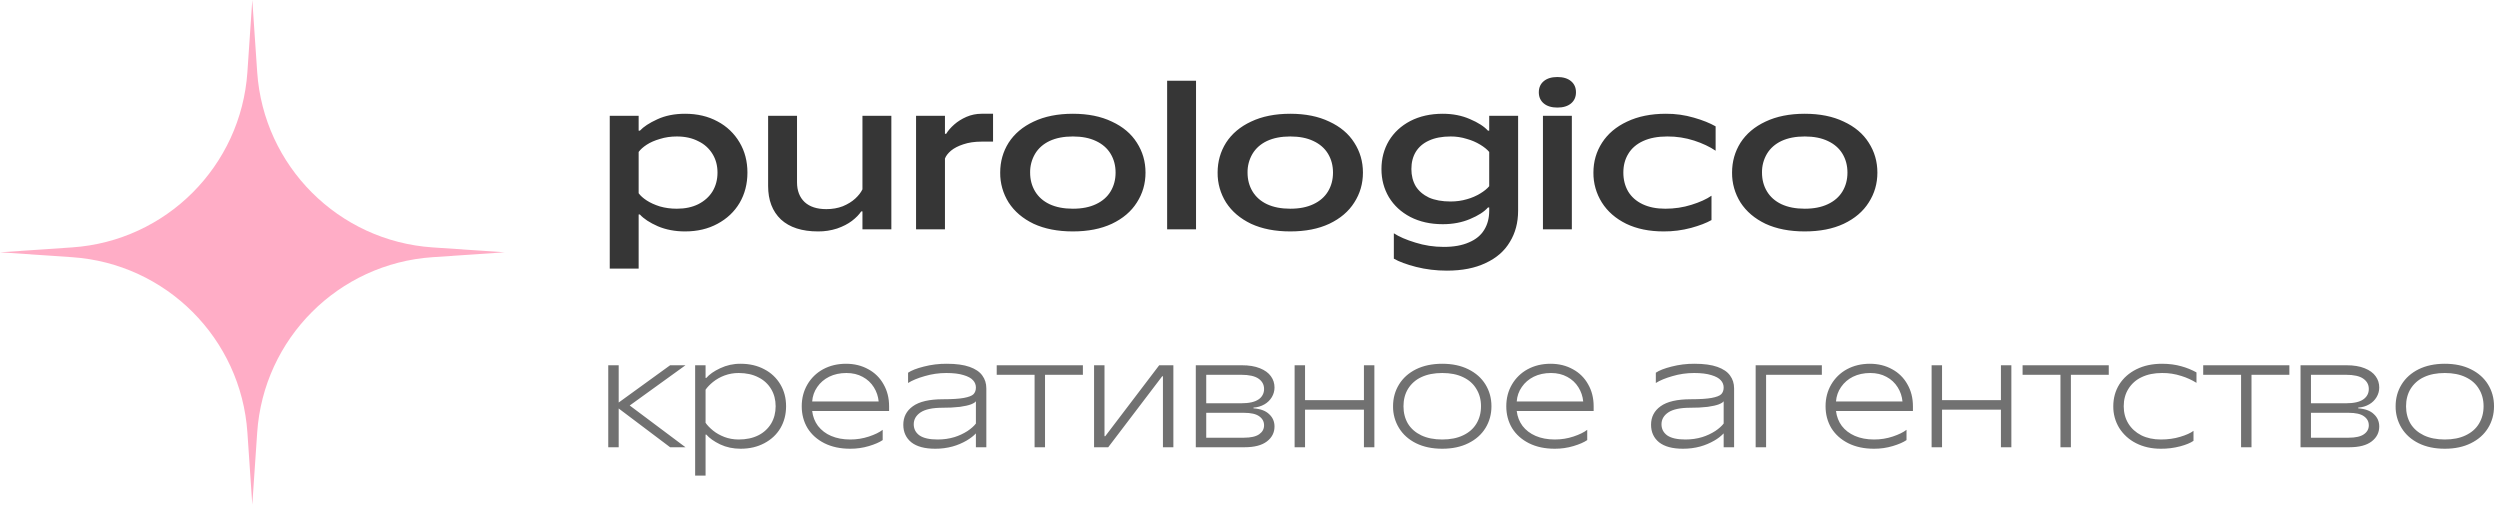
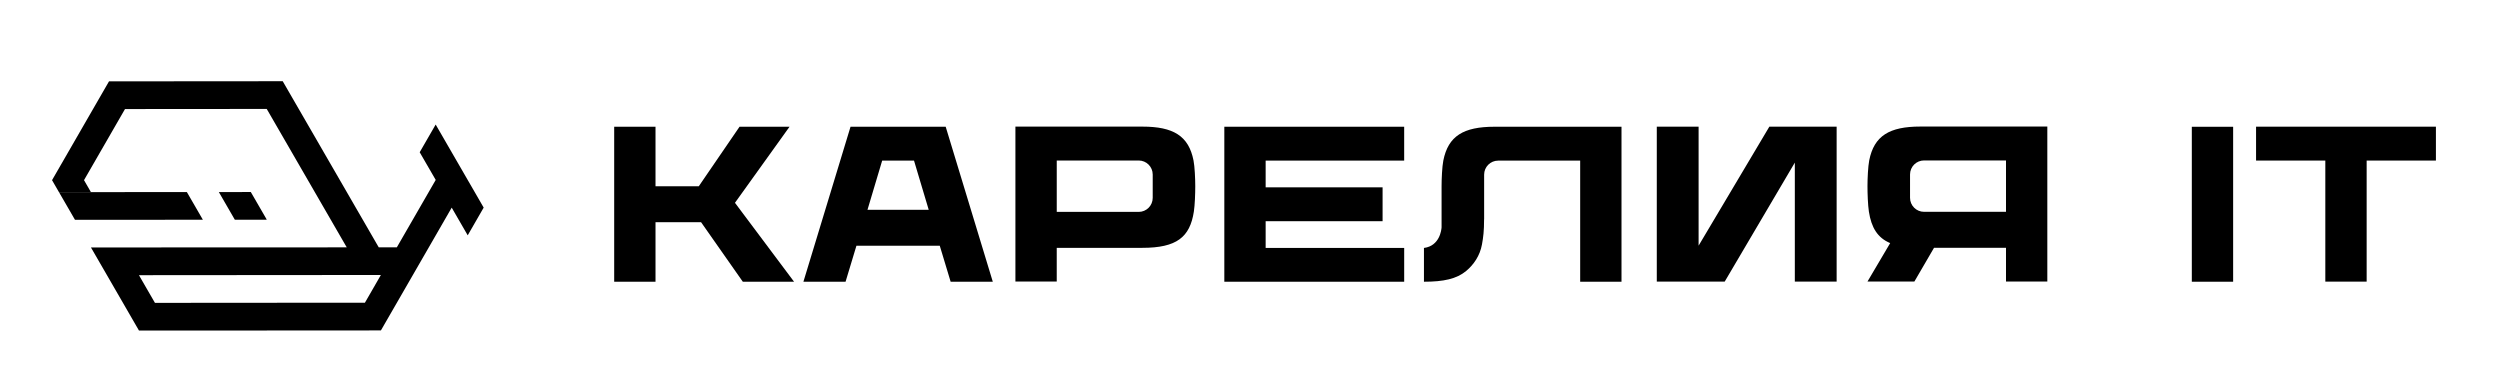
- <svg xmlns="http://www.w3.org/2000/svg" width="218" height="44" fill="none">
-   <path d="M53.17 23.42V10.1h2.52v1.296h.108c.324-.348.828-.678 1.512-.99.696-.324 1.506-.486 2.43-.486 1.068 0 2.01.222 2.826.666a4.815 4.815 0 011.926 1.836c.456.768.684 1.644.684 2.628 0 .984-.228 1.866-.684 2.646-.456.768-1.098 1.374-1.926 1.818-.816.444-1.758.666-2.826.666-.876 0-1.668-.15-2.376-.45-.708-.312-1.23-.654-1.566-1.026h-.108v4.716h-2.52zm5.85-5.22c.72 0 1.344-.132 1.872-.396.54-.276.954-.648 1.242-1.116.288-.48.432-1.026.432-1.638 0-.612-.144-1.152-.432-1.62a2.885 2.885 0 00-1.242-1.116c-.528-.276-1.152-.414-1.872-.414-.528 0-1.02.072-1.476.216-.456.132-.84.3-1.152.504-.312.204-.546.414-.702.63v3.6c.156.216.39.426.702.63.312.204.696.378 1.152.522.456.132.948.198 1.476.198zm12.316 1.98c-1.404 0-2.484-.348-3.24-1.044-.744-.708-1.116-1.68-1.116-2.916V10.1h2.52v5.796c0 .732.222 1.308.666 1.728.444.408 1.074.612 1.89.612.528 0 1.008-.084 1.44-.252.432-.18.792-.402 1.08-.666.288-.264.498-.534.63-.81V10.1h2.52V20h-2.52v-1.566h-.108c-.18.276-.45.552-.81.828-.348.264-.78.486-1.296.666a5.21 5.21 0 01-1.656.252zM79.88 20v-9.9h2.52v1.566h.108c.168-.276.402-.546.702-.81.3-.264.654-.486 1.062-.666.42-.18.858-.27 1.314-.27h1.008v2.43h-1.008c-.6 0-1.128.078-1.584.234-.444.144-.804.33-1.08.558-.264.228-.438.456-.522.684V20h-2.52zm13.673.18c-1.32 0-2.46-.222-3.42-.666-.948-.456-1.674-1.074-2.178-1.854a4.791 4.791 0 01-.738-2.61c0-.96.246-1.83.738-2.61.504-.78 1.23-1.392 2.178-1.836.96-.456 2.1-.684 3.42-.684 1.32 0 2.454.228 3.402.684.96.444 1.686 1.056 2.178 1.836.504.78.756 1.65.756 2.61s-.252 1.83-.756 2.61c-.492.78-1.218 1.398-2.178 1.854-.948.444-2.082.666-3.402.666zm0-1.98c.792 0 1.464-.132 2.016-.396.564-.264.99-.636 1.278-1.116.288-.48.432-1.026.432-1.638 0-.612-.144-1.158-.432-1.638-.288-.48-.714-.852-1.278-1.116-.552-.264-1.224-.396-2.016-.396s-1.47.132-2.034.396c-.552.264-.972.636-1.26 1.116a3.121 3.121 0 00-.432 1.638c0 .612.144 1.158.432 1.638.288.48.708.852 1.26 1.116.564.264 1.242.396 2.034.396zm8.221 1.8V7.04h2.52V20h-2.52zm10.738.18c-1.32 0-2.46-.222-3.42-.666-.948-.456-1.674-1.074-2.178-1.854a4.791 4.791 0 01-.738-2.61c0-.96.246-1.83.738-2.61.504-.78 1.23-1.392 2.178-1.836.96-.456 2.1-.684 3.42-.684 1.32 0 2.454.228 3.402.684.96.444 1.686 1.056 2.178 1.836.504.78.756 1.65.756 2.61s-.252 1.83-.756 2.61c-.492.78-1.218 1.398-2.178 1.854-.948.444-2.082.666-3.402.666zm0-1.98c.792 0 1.464-.132 2.016-.396.564-.264.99-.636 1.278-1.116.288-.48.432-1.026.432-1.638 0-.612-.144-1.158-.432-1.638-.288-.48-.714-.852-1.278-1.116-.552-.264-1.224-.396-2.016-.396s-1.47.132-2.034.396c-.552.264-.972.636-1.26 1.116a3.121 3.121 0 00-.432 1.638c0 .612.144 1.158.432 1.638.288.48.708.852 1.26 1.116.564.264 1.242.396 2.034.396zm13.657 5.4c-.936 0-1.83-.108-2.682-.324-.84-.216-1.488-.456-1.944-.72v-2.214c.456.3 1.08.57 1.872.81.792.252 1.62.378 2.484.378.876 0 1.608-.132 2.196-.396.6-.252 1.044-.618 1.332-1.098.288-.468.432-1.02.432-1.656v-.288h-.108c-.324.372-.846.708-1.566 1.008-.708.3-1.5.45-2.376.45-1.068 0-2.01-.21-2.826-.63-.804-.42-1.428-.996-1.872-1.728-.432-.732-.648-1.548-.648-2.448 0-.912.216-1.734.648-2.466.444-.732 1.068-1.308 1.872-1.728.816-.42 1.758-.63 2.826-.63.876 0 1.668.156 2.376.468.708.3 1.23.636 1.566 1.008h.108V10.1h2.52v8.28c0 1.032-.24 1.938-.72 2.718-.468.792-1.17 1.404-2.106 1.836-.924.444-2.052.666-3.384.666zm.324-6.03c.504 0 .978-.066 1.422-.198a4.58 4.58 0 001.17-.504c.336-.204.594-.414.774-.63V13.25c-.18-.216-.438-.426-.774-.63a4.58 4.58 0 00-1.17-.504 4.582 4.582 0 00-1.422-.216c-.744 0-1.374.12-1.89.36-.504.228-.888.558-1.152.99-.252.42-.378.918-.378 1.494 0 .564.126 1.062.378 1.494.264.42.648.75 1.152.99.516.228 1.146.342 1.89.342zm8.052 2.43v-9.9h2.52V20h-2.52zm1.26-10.62c-.504 0-.9-.12-1.188-.36-.288-.24-.432-.564-.432-.972 0-.408.144-.732.432-.972.288-.24.684-.36 1.188-.36.504 0 .9.12 1.188.36.288.24.432.564.432.972 0 .408-.144.732-.432.972-.288.24-.684.36-1.188.36zm9.261 10.8c-1.248 0-2.334-.222-3.258-.666-.924-.456-1.632-1.074-2.124-1.854a4.791 4.791 0 01-.738-2.61c0-.96.252-1.83.756-2.61.504-.78 1.23-1.392 2.178-1.836.96-.456 2.088-.684 3.384-.684a8.44 8.44 0 012.448.342c.756.216 1.386.468 1.89.756v2.124c-.516-.348-1.14-.642-1.872-.882a7.465 7.465 0 00-2.34-.36c-.828 0-1.53.132-2.106.396-.576.264-1.008.636-1.296 1.116-.288.468-.432 1.014-.432 1.638 0 .612.138 1.158.414 1.638.288.48.708.852 1.26 1.116.552.264 1.212.396 1.98.396.804 0 1.566-.114 2.286-.342.732-.228 1.314-.492 1.746-.792v2.124c-.444.252-1.038.48-1.782.684a9.022 9.022 0 01-2.394.306zm12.306 0c-1.32 0-2.46-.222-3.42-.666-.948-.456-1.674-1.074-2.178-1.854a4.791 4.791 0 01-.738-2.61c0-.96.246-1.83.738-2.61.504-.78 1.23-1.392 2.178-1.836.96-.456 2.1-.684 3.42-.684 1.32 0 2.454.228 3.402.684.96.444 1.686 1.056 2.178 1.836.504.78.756 1.65.756 2.61s-.252 1.83-.756 2.61c-.492.78-1.218 1.398-2.178 1.854-.948.444-2.082.666-3.402.666zm0-1.98c.792 0 1.464-.132 2.016-.396.564-.264.99-.636 1.278-1.116.288-.48.432-1.026.432-1.638 0-.612-.144-1.158-.432-1.638-.288-.48-.714-.852-1.278-1.116-.552-.264-1.224-.396-2.016-.396s-1.47.132-2.034.396c-.552.264-.972.636-1.26 1.116a3.121 3.121 0 00-.432 1.638c0 .612.144 1.158.432 1.638.288.48.708.852 1.26 1.116.564.264 1.242.396 2.034.396z" fill="#363636" />
-   <path d="M53.04 39v-7.15h.91v3.25l4.485-3.25h1.339l-4.862 3.51L59.774 39h-1.339l-4.485-3.38V39h-.91zm7.576 2.47v-9.62h.91v1.105h.065c.269-.312.672-.594 1.21-.845a4.035 4.035 0 011.78-.39c.78 0 1.47.16 2.067.481a3.45 3.45 0 011.404 1.326c.33.555.494 1.187.494 1.898 0 .71-.165 1.348-.494 1.911-.33.555-.797.992-1.404 1.313-.598.32-1.287.481-2.067.481-.65 0-1.244-.126-1.78-.377-.538-.26-.941-.546-1.21-.858h-.065v3.575h-.91zm3.796-3.146c.659 0 1.23-.121 1.716-.364a2.734 2.734 0 001.118-1.027c.26-.442.39-.945.39-1.508 0-.563-.13-1.062-.39-1.495a2.623 2.623 0 00-1.118-1.027c-.485-.251-1.057-.377-1.716-.377a3.51 3.51 0 00-1.248.221 3.64 3.64 0 00-.988.559c-.277.225-.494.45-.65.676v2.886c.156.225.373.45.65.676.277.225.607.412.988.559.39.147.806.221 1.248.221zm9.724.806c-.858 0-1.608-.16-2.249-.481-.633-.32-1.122-.758-1.469-1.313-.338-.563-.507-1.2-.507-1.911 0-.702.165-1.335.494-1.898a3.523 3.523 0 011.365-1.326c.59-.32 1.257-.481 2.002-.481.728 0 1.378.16 1.95.481a3.28 3.28 0 011.326 1.313c.32.555.481 1.192.481 1.911v.416h-6.708c.06.494.23.927.507 1.3a2.84 2.84 0 001.144.871c.485.208 1.04.312 1.664.312a5.07 5.07 0 001.638-.26c.52-.173.919-.368 1.196-.585v.897c-.277.19-.676.364-1.196.52a5.586 5.586 0 01-1.638.234zm2.483-4.121a2.793 2.793 0 00-.416-1.235 2.533 2.533 0 00-.975-.91c-.407-.225-.88-.338-1.417-.338-.563 0-1.066.108-1.508.325-.433.217-.78.516-1.04.897-.26.373-.407.793-.442 1.261h5.798zm4.931 4.121c-.91 0-1.603-.186-2.08-.559-.468-.381-.702-.893-.702-1.534 0-.676.277-1.213.832-1.612.563-.407 1.443-.611 2.639-.611.797 0 1.404-.039 1.82-.117.416-.078.693-.186.832-.325.138-.147.208-.342.208-.585a.904.904 0 00-.247-.624c-.165-.19-.442-.342-.832-.455-.382-.121-.88-.182-1.495-.182-.65 0-1.283.091-1.898.273-.607.173-1.088.373-1.443.598V32.5c.294-.2.75-.377 1.365-.533a7.777 7.777 0 012.015-.247c.815 0 1.478.091 1.989.273.511.182.88.433 1.105.754.234.32.35.693.35 1.118V39h-.91v-1.209c-.19.208-.459.416-.805.624a5.243 5.243 0 01-1.235.52 5.61 5.61 0 01-1.508.195zm.208-.806c.529 0 1.018-.07 1.469-.208a4.68 4.68 0 001.144-.533c.32-.217.563-.433.728-.65v-1.95c-.044.087-.182.178-.416.273-.226.087-.55.16-.975.221a12.41 12.41 0 01-1.508.078c-.876 0-1.517.134-1.924.403-.399.269-.598.615-.598 1.04 0 .407.169.732.507.975.346.234.87.351 1.573.351zm8.458.676v-6.318h-3.302v-.832h7.514v.832h-3.302V39h-.91zm5.186 0v-7.15h.91v6.188h.065l4.706-6.188h1.235V39h-.91v-6.188h-.065L96.637 39h-1.235zm8.871 0v-7.15h4.004c.632 0 1.161.087 1.586.26.433.173.754.407.962.702.208.286.312.611.312.975 0 .303-.078.585-.234.845a1.77 1.77 0 01-.637.624 2.16 2.16 0 01-.962.286v.065c.606.043 1.061.212 1.365.507.312.286.468.646.468 1.079 0 .529-.221.962-.663 1.3-.442.338-1.092.507-1.95.507h-4.251zm4.199-.832c.598 0 1.04-.1 1.326-.299.286-.2.429-.46.429-.78 0-.33-.143-.594-.429-.793-.278-.2-.72-.299-1.326-.299h-3.445v-.832h3.211c.684 0 1.187-.113 1.508-.338a1.06 1.06 0 00.481-.91c0-.373-.161-.672-.481-.897-.321-.225-.824-.338-1.508-.338h-3.055v5.486h3.289zm10.463.832v-7.15h.91V39h-.91zm-6.045 0v-7.15h.91V39h-.91zm.754-3.276v-.832h5.447v.832h-5.447zm12.12 3.406c-.876 0-1.638-.16-2.288-.481-.642-.32-1.136-.763-1.482-1.326a3.545 3.545 0 01-.52-1.898c0-.702.173-1.335.52-1.898.346-.563.84-1.005 1.482-1.326.65-.32 1.412-.481 2.288-.481.875 0 1.634.16 2.275.481.65.32 1.148.763 1.495 1.326.346.563.52 1.196.52 1.898s-.174 1.335-.52 1.898c-.347.563-.845 1.005-1.495 1.326-.641.32-1.4.481-2.275.481zm0-.806c.71 0 1.317-.121 1.82-.364.511-.243.897-.58 1.157-1.014.268-.442.403-.949.403-1.521s-.135-1.075-.403-1.508c-.26-.442-.646-.784-1.157-1.027-.503-.243-1.11-.364-1.82-.364-.711 0-1.322.121-1.833.364a2.671 2.671 0 00-1.157 1.027c-.26.433-.39.936-.39 1.508s.13 1.079.39 1.521c.268.433.654.771 1.157 1.014.511.243 1.122.364 1.833.364zm9.809.806c-.858 0-1.608-.16-2.249-.481-.633-.32-1.123-.758-1.469-1.313-.338-.563-.507-1.2-.507-1.911 0-.702.164-1.335.494-1.898a3.518 3.518 0 011.365-1.326c.589-.32 1.256-.481 2.002-.481.728 0 1.378.16 1.95.481a3.28 3.28 0 011.326 1.313c.32.555.481 1.192.481 1.911v.416h-6.708c.06.494.229.927.507 1.3.286.373.667.663 1.144.871.485.208 1.04.312 1.664.312.58 0 1.126-.087 1.638-.26.52-.173.918-.368 1.196-.585v.897c-.278.19-.676.364-1.196.52a5.591 5.591 0 01-1.638.234zm2.483-4.121a2.8 2.8 0 00-.416-1.235 2.533 2.533 0 00-.975-.91c-.408-.225-.88-.338-1.417-.338-.564 0-1.066.108-1.508.325-.434.217-.78.516-1.04.897-.26.373-.408.793-.442 1.261h5.798zm8.698 4.121c-.91 0-1.603-.186-2.08-.559-.468-.381-.702-.893-.702-1.534 0-.676.277-1.213.832-1.612.563-.407 1.443-.611 2.639-.611.797 0 1.404-.039 1.82-.117.416-.078.693-.186.832-.325.139-.147.208-.342.208-.585a.902.902 0 00-.247-.624c-.165-.19-.442-.342-.832-.455-.381-.121-.88-.182-1.495-.182-.65 0-1.283.091-1.898.273-.607.173-1.088.373-1.443.598V32.5c.295-.2.75-.377 1.365-.533a7.776 7.776 0 012.015-.247c.815 0 1.478.091 1.989.273.511.182.88.433 1.105.754.234.32.351.693.351 1.118V39h-.91v-1.209a3.615 3.615 0 01-.806.624 5.243 5.243 0 01-1.235.52c-.468.13-.971.195-1.508.195zm.208-.806c.529 0 1.018-.07 1.469-.208a4.674 4.674 0 001.144-.533c.321-.217.563-.433.728-.65v-1.95c-.043.087-.182.178-.416.273-.225.087-.55.16-.975.221a12.41 12.41 0 01-1.508.078c-.875 0-1.517.134-1.924.403-.399.269-.598.615-.598 1.04 0 .407.169.732.507.975.347.234.871.351 1.573.351zm6.131.676v-7.15h5.772v.832h-4.862V39h-.91zm10.321.13c-.858 0-1.608-.16-2.249-.481-.633-.32-1.122-.758-1.469-1.313-.338-.563-.507-1.2-.507-1.911 0-.702.165-1.335.494-1.898a3.518 3.518 0 011.365-1.326c.589-.32 1.257-.481 2.002-.481.728 0 1.378.16 1.95.481a3.28 3.28 0 011.326 1.313c.321.555.481 1.192.481 1.911v.416h-6.708c.061.494.23.927.507 1.3.286.373.667.663 1.144.871.485.208 1.04.312 1.664.312.581 0 1.127-.087 1.638-.26.52-.173.919-.368 1.196-.585v.897c-.277.19-.676.364-1.196.52a5.582 5.582 0 01-1.638.234zm2.483-4.121a2.788 2.788 0 00-.416-1.235 2.533 2.533 0 00-.975-.91c-.407-.225-.88-.338-1.417-.338-.563 0-1.066.108-1.508.325a2.69 2.69 0 00-1.04.897c-.26.373-.407.793-.442 1.261h5.798zM174.481 39v-7.15h.91V39h-.91zm-6.045 0v-7.15h.91V39h-.91zm.754-3.276v-.832h5.447v.832h-5.447zM179.672 39v-6.318h-3.302v-.832h7.514v.832h-3.302V39h-.91zm8.754.13c-.806 0-1.526-.16-2.158-.481a3.69 3.69 0 01-1.469-1.326 3.545 3.545 0 01-.52-1.898c0-.702.173-1.335.52-1.898.355-.563.853-1.005 1.495-1.326.641-.32 1.386-.481 2.236-.481.615 0 1.178.074 1.69.221a6 6 0 011.313.533v.91a5.603 5.603 0 00-1.313-.598 5.242 5.242 0 00-1.69-.26c-.685 0-1.279.121-1.781.364a2.671 2.671 0 00-1.157 1.027c-.269.433-.403.936-.403 1.508 0 .563.134 1.066.403 1.508.268.433.645.776 1.131 1.027.494.243 1.061.364 1.703.364.615 0 1.178-.078 1.69-.234.52-.156.905-.33 1.157-.52v.871c-.26.182-.65.342-1.17.481a6.4 6.4 0 01-1.677.208zm6.995-.13v-6.318h-3.302v-.832h7.514v.832h-3.302V39h-.91zm5.185 0v-7.15h4.004c.633 0 1.162.087 1.586.26.434.173.754.407.962.702.208.286.312.611.312.975 0 .303-.078.585-.234.845a1.75 1.75 0 01-.637.624c-.277.165-.598.26-.962.286v.065c.607.043 1.062.212 1.365.507.312.286.468.646.468 1.079 0 .529-.221.962-.663 1.3-.442.338-1.092.507-1.95.507h-4.251zm4.199-.832c.598 0 1.04-.1 1.326-.299.286-.2.429-.46.429-.78 0-.33-.143-.594-.429-.793-.277-.2-.719-.299-1.326-.299h-3.445v-.832h3.211c.685 0 1.188-.113 1.508-.338.321-.225.481-.529.481-.91 0-.373-.16-.672-.481-.897-.32-.225-.823-.338-1.508-.338h-3.055v5.486h3.289zm8.383.962c-.875 0-1.638-.16-2.288-.481-.641-.32-1.135-.763-1.482-1.326a3.554 3.554 0 01-.52-1.898c0-.702.174-1.335.52-1.898.347-.563.841-1.005 1.482-1.326.65-.32 1.413-.481 2.288-.481.876 0 1.634.16 2.275.481.65.32 1.149.763 1.495 1.326.347.563.52 1.196.52 1.898s-.173 1.335-.52 1.898c-.346.563-.845 1.005-1.495 1.326-.641.32-1.399.481-2.275.481zm0-.806c.711 0 1.318-.121 1.82-.364.512-.243.897-.58 1.157-1.014.269-.442.403-.949.403-1.521s-.134-1.075-.403-1.508c-.26-.442-.645-.784-1.157-1.027-.502-.243-1.109-.364-1.82-.364-.71 0-1.321.121-1.833.364a2.683 2.683 0 00-1.157 1.027c-.26.433-.39.936-.39 1.508s.13 1.079.39 1.521c.269.433.655.771 1.157 1.014.512.243 1.123.364 1.833.364z" fill="#363636" fill-opacity=".7" />
-   <path d="M22 0l.427 6.284a16.442 16.442 0 0015.29 15.289L44 22l-6.284.427a16.442 16.442 0 00-15.289 15.29L22 44l-.427-6.284a16.442 16.442 0 00-15.29-15.289L0 22l6.284-.427a16.442 16.442 0 0015.289-15.29L22 0z" fill="#FFADC6" />
+ <svg xmlns="http://www.w3.org/2000/svg" viewBox="0 0 2000 310.33">
+   <path d="M379.69 153.52l-5.55-9.59-7.25-12.55v-.01h-.01l-5.54-9.58-7.25-12.56-5.55-9.59-5.54 9.6-7.24 12.56 5.54 9.58h.01v.01l7.26 12.55-5.54 9.6-7.24 12.56-5.53 9.6-7.25 12.56-5.53 9.59-14.5.01-5.54-9.59-7.26-12.56-5.55-9.59-7.25-12.56-5.55-9.59-7.25-12.55v-.01h-.01l-5.54-9.58-7.25-12.56-5.55-9.59-7.25-12.55v-.01h-.01l-5.54-9.59-7.25-12.55v-.01h-.01l-11.06.01-14.51.01h-.01l-11.06.01-14.51.01h-.01l-11.06.01-14.5.01h-.01l-11.06.01-14.51.01h-.01l-11.06.01-14.51.01-11.08.01-7.24 12.56-5.54 9.6-7.24 12.56-5.53 9.6-.01.01-7.24 12.56-5.53 9.6h-.01l-7.24 12.56 5.55 9.6 14.5-.01h11.07l-5.54-9.6 7.24-12.56.01-.01 5.52-9.59 7.25-12.56v-.01l5.53-9.59L100 87.24l11.08-.01 14.5-.01 11.07-.01h.01l14.5-.01 11.07-.01h.01l14.5-.01 11.06-.01h.01l14.5-.01 11.07-.01h.01v.01l7.25 12.55 5.55 9.59 7.26 12.56 5.53 9.58h.01v.01l7.26 12.55 5.54 9.59 7.26 12.56 5.54 9.59 7.26 12.56 5.55 9.59h-11.08l-14.5.01h-11.08l-14.5.01h-11.08l-14.5.01h-11.07l-14.5.01h-11.08l-14.5.01h-11.08l-14.5.01h-11.08l-14.5.01H87.27l-14.49.04 7.25 12.55 5.55 9.59 7.25 12.56 5.55 9.59 7.25 12.56 5.55 9.59 14.5-.01h11.08l14.5-.01h11.08l14.5-.01h11.08l14.5-.01h11.08l14.5-.01h11.08l14.5-.01 11.07-.01 14.5-.01 11.08-.01 14.5-.01 5.53-9.6 7.25-12.56 5.53-9.59 7.24-12.56 5.53-9.6 7.25-12.56 5.53-9.6 7.24-12.56 5.54-9.6 5.54 9.59 7.26 12.55 7.24-12.56 5.53-9.6-7.25-12.57zm-82.23 79.06l-5.53 9.59-14.5.01h-11.08l-14.5.01-11.08.01-14.5.01-11.08.01-14.5.01-11.08.01-14.5.01-11.08.01-14.5.01-11.07.01-14.5.01-5.55-9.59-7.25-12.56 14.5-.01 11.07-.01 14.5-.01 11.08-.01 14.5-.01 11.08-.01 14.5-.01 11.07-.01 14.5-.01 11.08-.01 14.5-.01 11.08-.01 14.5-.01 11.08-.01 14.5-.01-7.24 12.59z" class="st0" />
+   <path d="M213.45 175.76l-11.08.01-14.5.01-12.8-22.14 14.5-.01 11.08-.01zm-51.16.03l-11.07.01-14.5.01-11.08.01h-14.5l-11.08.01h-14.5l-11.07.01-14.51.01-5.54-9.59-7.26-12.55 14.51-.01h11.07l14.5-.02h11.08l14.5-.01 11.08-.01h14.5l11.07-.01 7.26 12.55zm398.56 1.96h-36.44v47.62h-33.06V101.41h33.06v47.62h34.6l32.6-47.62h40l-43.64 60.83 47.27 63.14h-40.99l-33.4-47.63z" class="st0" />
+   <path d="M794.23 225.37h-33.72l-8.69-28.76h-66.68l-8.69 28.76h-33.72l37.69-123.96h76.14l37.67 123.96zm-88.49-96.89l-11.76 39.38h49l-11.77-39.38h-25.47zm250.47 20.44c0 5.97-.32 15.16-1.13 20.4-3.16 20.39-13.69 28.95-41.18 28.95h-68.51v26.98h-33.06V101.29H913.9c24.72 0 37.04 7.37 40.92 27.11.95 4.8 1.39 14.55 1.39 20.52zm-34.04-9.3c0-6.2-5.03-11.22-11.22-11.22H845.4v41.12h65.55c6.2 0 11.22-5.03 11.22-11.22v-18.68zm90.35-11.14v21.36h93.55v27.11h-93.55v21.4h110.83v27.02H979.46V101.41h143.88v27.06h-110.82zm284.68-27.09v123.98h-33.06V128.5h-65.61c-6.2 0-11.22 5.03-11.22 11.22v35.74l-.05.04c0 9.19-.6 14.1-1.69 20.09-1.63 9.04-6.66 16.2-12.6 21.15-7.64 6.37-18.04 8.64-33.81 8.64v-27.02c12.67-1.62 13.97-14.57 14.1-16.45v-32.88c0-5.97.44-15.72 1.39-20.53 3.88-19.73 16.21-27.11 40.92-27.11h101.63zm172.11-.06v123.96h-33.45v-95.21l-56.1 95.21h-54.33V101.33h33.45v95.2l56.6-95.2h53.83zm25.8 67.95c-.81-5.24-1.13-14.43-1.13-20.4 0-5.97.45-15.72 1.39-20.53 3.88-19.73 16.2-27.11 40.92-27.11h101.57V225.2h-33.06v-26.98h-57.57l-15.73 27.02h-37.52l18.16-30.76c-10.16-4.27-15.05-12.41-17.03-25.2zm109.69-40.93h-65.55c-6.2 0-11.22 5.03-11.22 11.22v18.67c0 6.2 5.02 11.22 11.22 11.22h65.55v-41.11z" class="st1" />
+   <path d="M1753.45 225.38V101.42h33.06v123.96h-33.06zm195.28-96.93h-55.41v96.85h-33.06v-96.85h-55.41v-27.11h143.88v27.11z" class="st0" />
</svg>
